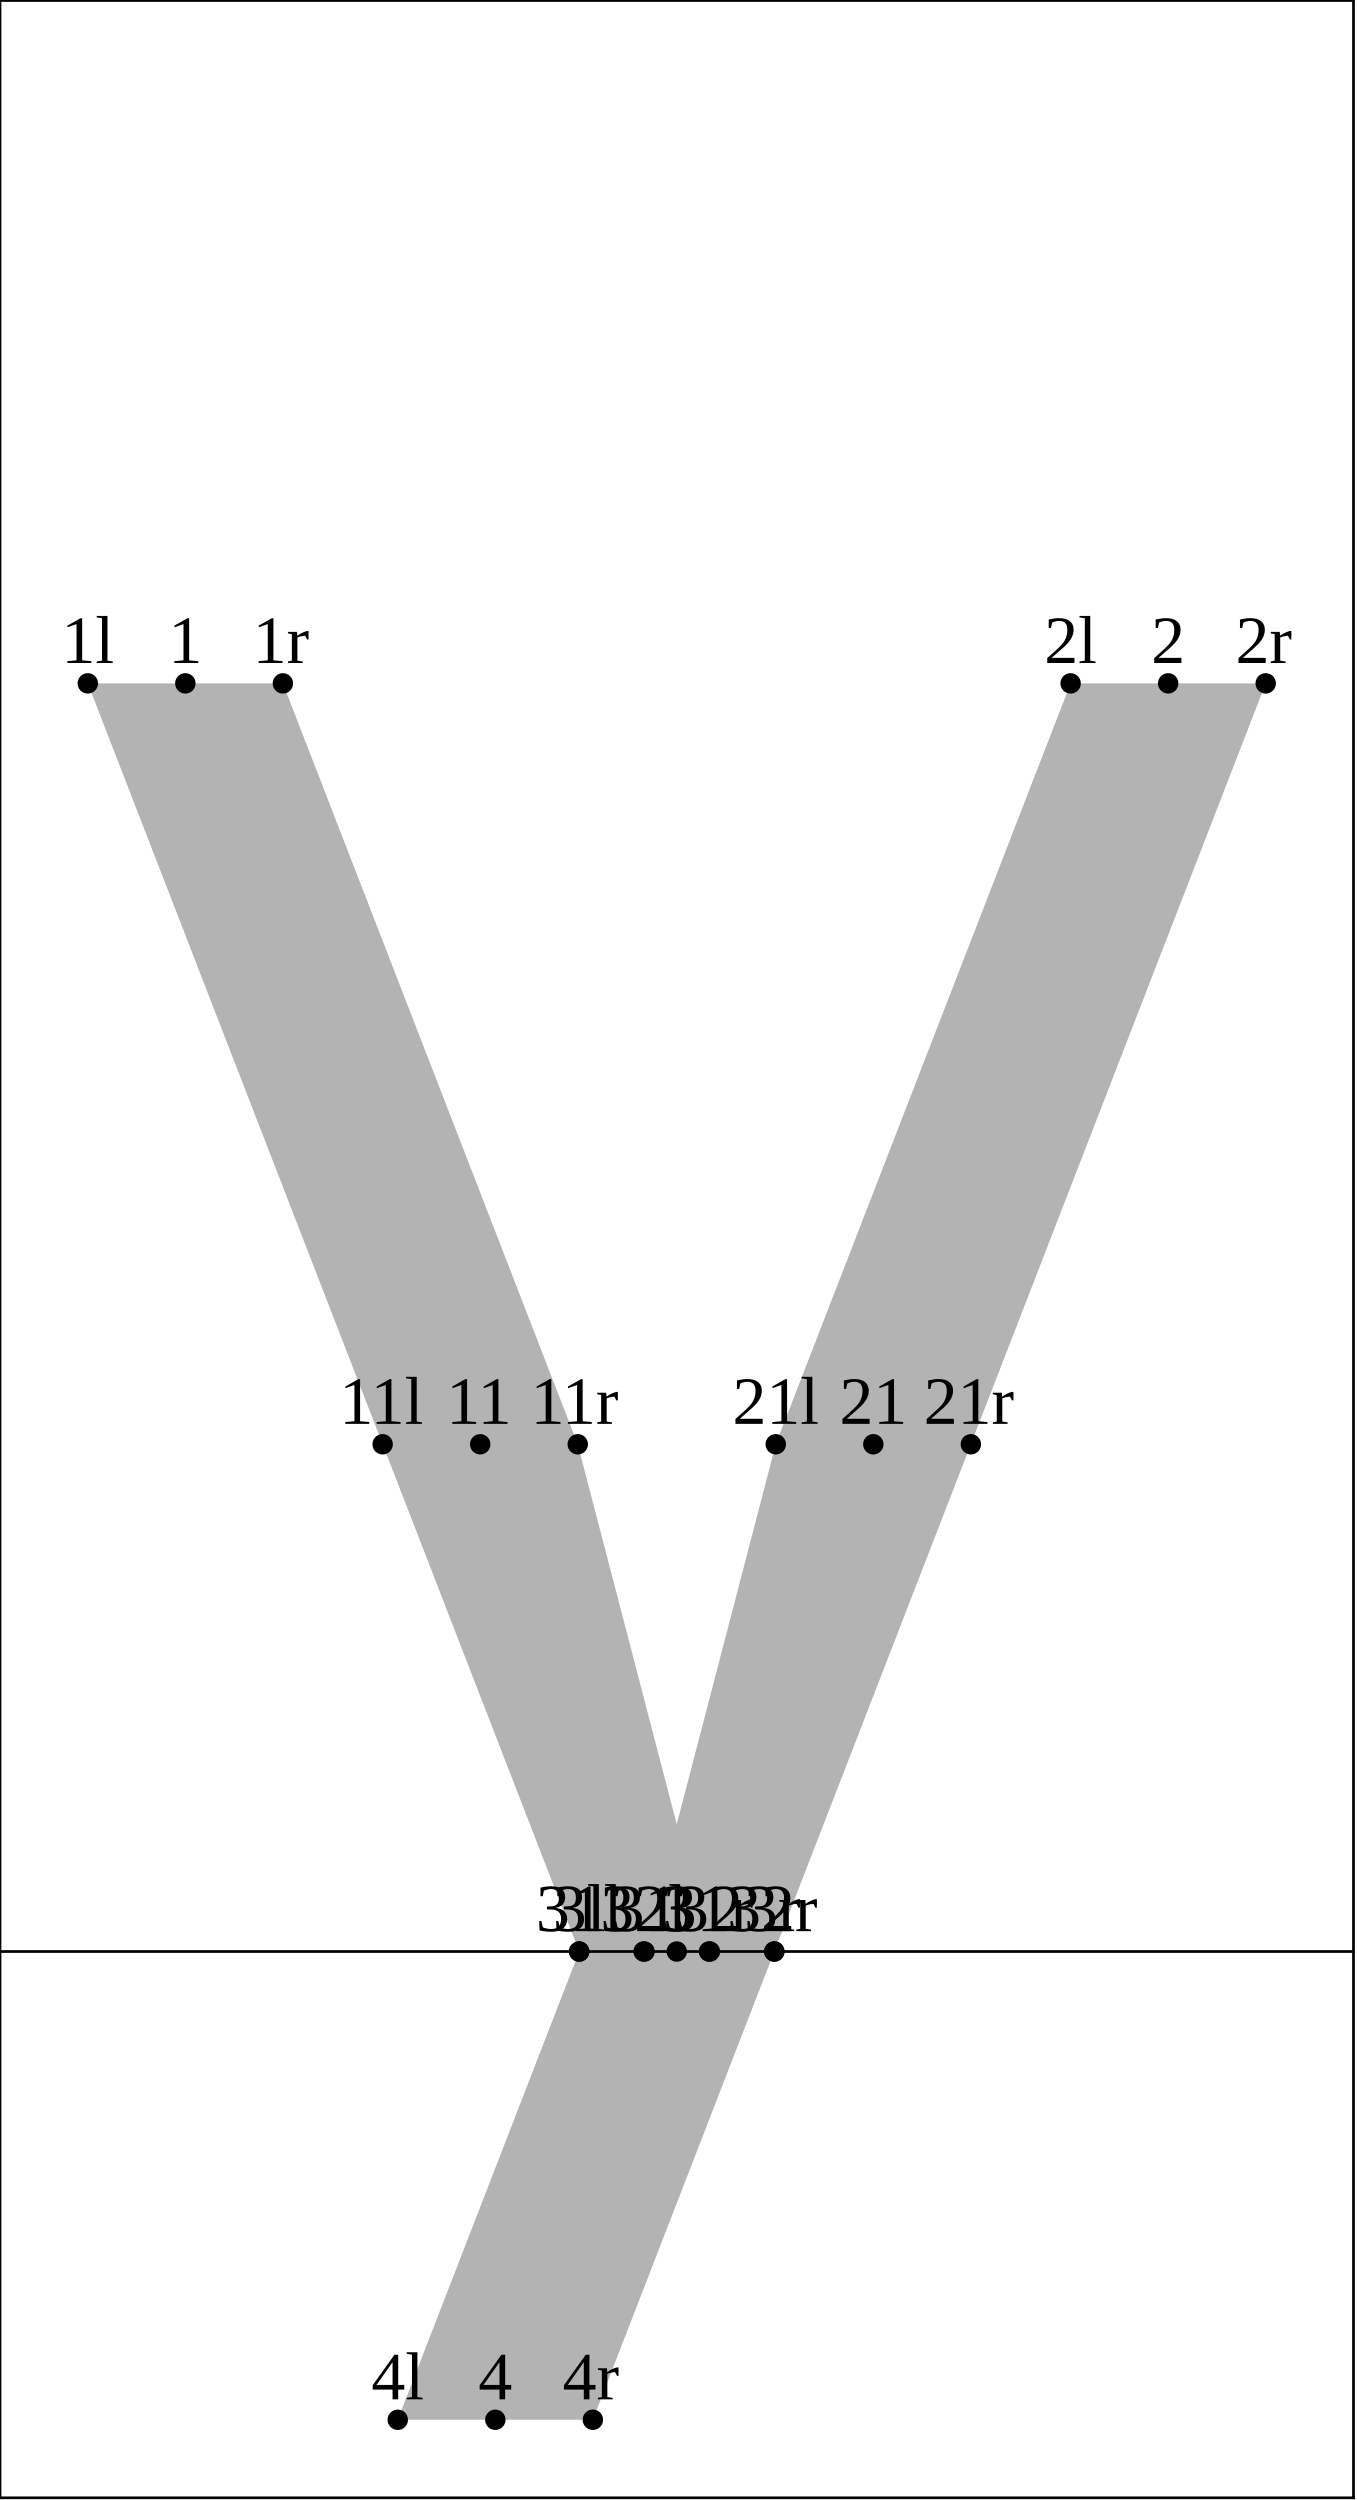
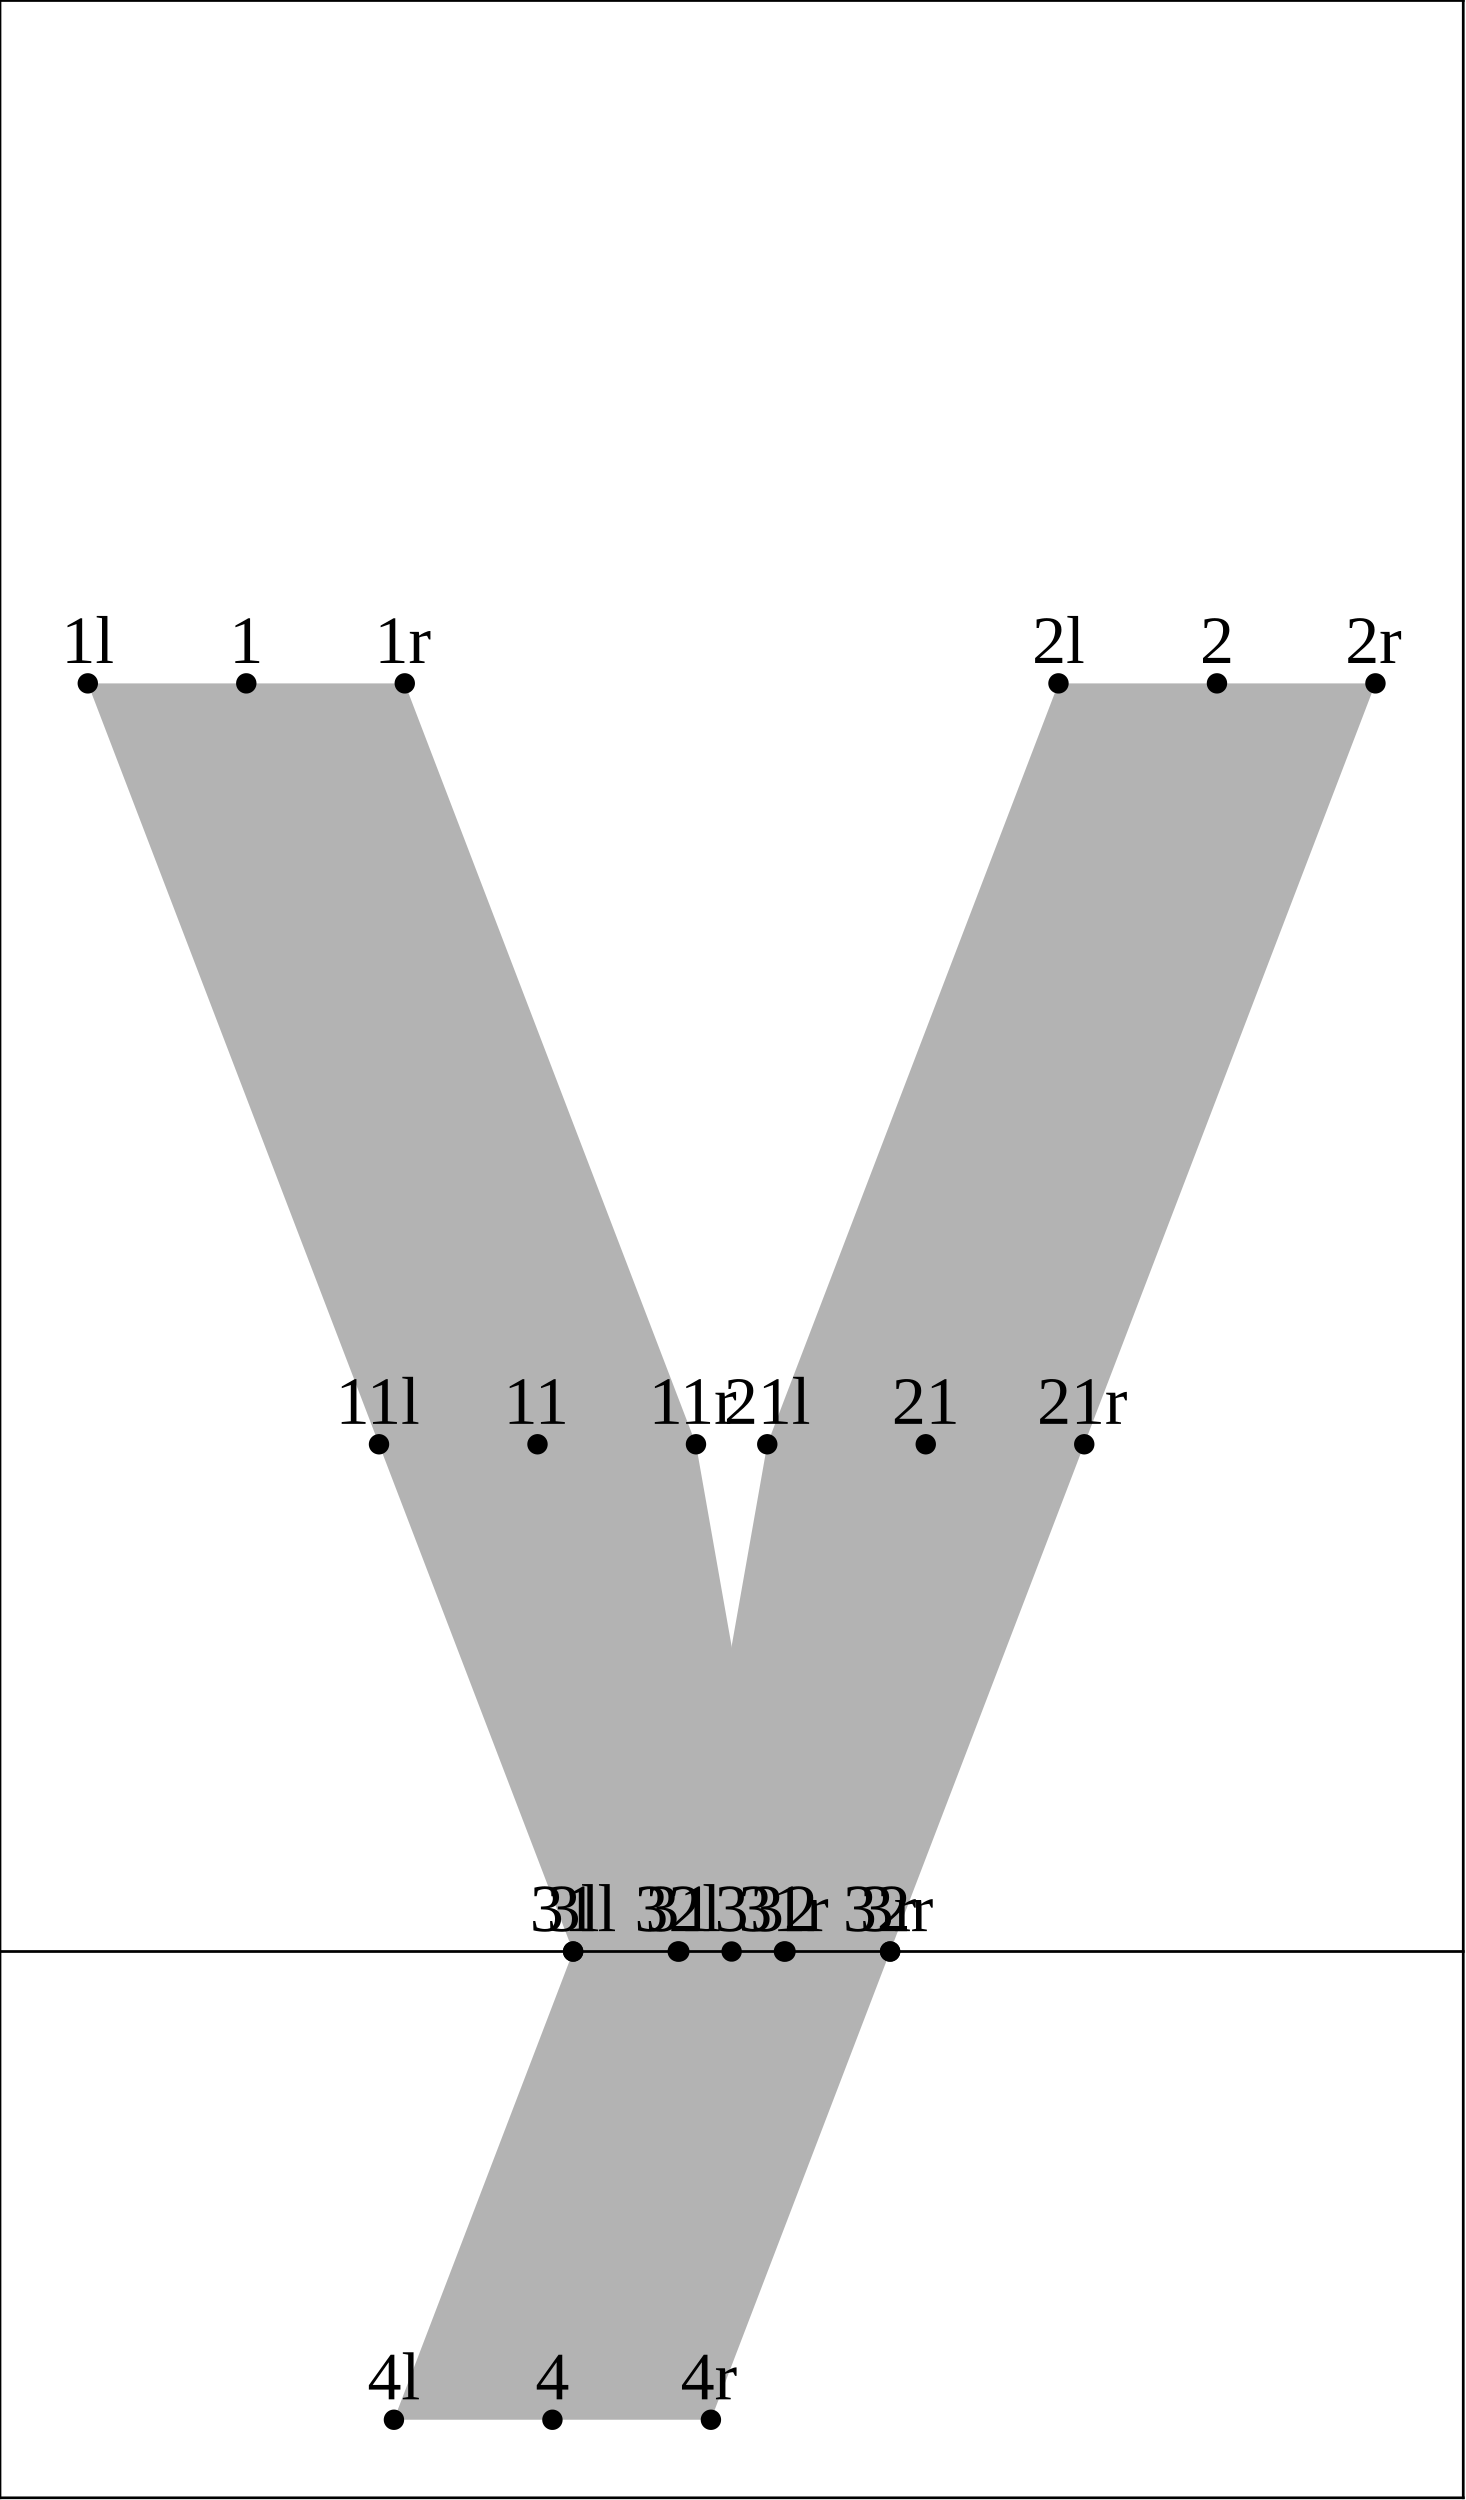
- <svg xmlns="http://www.w3.org/2000/svg" version="1.1" width="199.453" height="367.662" viewBox="0 0 199.453 367.662">
-   <path d="M12.912 100.5L56.273 212.401L85.18 287L104.404 287L84.966 212.401L41.604 100.5Z" style="fill: rgb(70%,70%,70%);stroke: none;" />
-   <path d="M157.449 100.5L114.087 212.401L94.649 287L113.873 287L142.78 212.401L186.142 100.5Z" style="fill: rgb(70%,70%,70%);stroke: none;" />
-   <path d="M85.18 287L58.496 355.862L87.189 355.862L113.873 287Z" style="fill: rgb(70%,70%,70%);stroke: none;" />
+ <svg xmlns="http://www.w3.org/2000/svg" version="1.1" width="215.593" height="367.662" viewBox="0 0 215.593 367.662">
+   <path d="M12.912 100.5L55.738 212.401L84.288 287L115.521 287L102.354 212.401L59.528 100.5Z" style="fill: rgb(70%,70%,70%);stroke: none;" />
+   <path d="M155.665 100.5L112.838 212.401L99.672 287L130.904 287L159.455 212.401L202.281 100.5Z" style="fill: rgb(70%,70%,70%);stroke: none;" />
+   <path d="M84.288 287L57.934 355.862L104.55 355.862L130.904 287Z" style="fill: rgb(70%,70%,70%);stroke: none;" />
  <g transform="translate(9.037186 97.49992)" style="fill: rgb(0%,0%,0%);">
    <text font-size="9.963">1l</text>
  </g>
  <path d="M12.912 100.5l0 0" style="stroke:rgb(0%,0%,0%); stroke-width: 3;stroke-linecap: round;stroke-linejoin: round;stroke-miterlimit: 10;fill: none;" />
-   <g transform="translate(153.5748 97.49992)" style="fill: rgb(0%,0%,0%);">
+   <g transform="translate(151.7904 97.49992)" style="fill: rgb(0%,0%,0%);">
    <text font-size="9.963">2l</text>
  </g>
-   <path d="M157.449 100.5l0 0" style="stroke:rgb(0%,0%,0%); stroke-width: 3;stroke-linecap: round;stroke-linejoin: round;stroke-miterlimit: 10;fill: none;" />
-   <g transform="translate(81.30598 284)" style="fill: rgb(0%,0%,0%);">
+   <path d="M155.665 100.5l0 0" style="stroke:rgb(0%,0%,0%); stroke-width: 3;stroke-linecap: round;stroke-linejoin: round;stroke-miterlimit: 10;fill: none;" />
+   <g transform="translate(80.41379 284)" style="fill: rgb(0%,0%,0%);">
    <text font-size="9.963">3l</text>
  </g>
-   <path d="M85.18 287l0 0" style="stroke:rgb(0%,0%,0%); stroke-width: 3;stroke-linecap: round;stroke-linejoin: round;stroke-miterlimit: 10;fill: none;" />
-   <g transform="translate(54.62203 352.8618)" style="fill: rgb(0%,0%,0%);">
+   <path d="M84.288 287l0 0" style="stroke:rgb(0%,0%,0%); stroke-width: 3;stroke-linecap: round;stroke-linejoin: round;stroke-miterlimit: 10;fill: none;" />
+   <g transform="translate(54.05927 352.8618)" style="fill: rgb(0%,0%,0%);">
    <text font-size="9.963">4l</text>
  </g>
-   <path d="M58.496 355.862l0 0" style="stroke:rgb(0%,0%,0%); stroke-width: 3;stroke-linecap: round;stroke-linejoin: round;stroke-miterlimit: 10;fill: none;" />
-   <g transform="translate(49.90823 209.4011)" style="fill: rgb(0%,0%,0%);">
+   <path d="M57.934 355.862l0 0" style="stroke:rgb(0%,0%,0%); stroke-width: 3;stroke-linecap: round;stroke-linejoin: round;stroke-miterlimit: 10;fill: none;" />
+   <g transform="translate(49.37293 209.4011)" style="fill: rgb(0%,0%,0%);">
    <text font-size="9.963">11l</text>
  </g>
-   <path d="M56.273 212.401l0 0" style="stroke:rgb(0%,0%,0%); stroke-width: 3;stroke-linecap: round;stroke-linejoin: round;stroke-miterlimit: 10;fill: none;" />
-   <g transform="translate(107.7224 209.4011)" style="fill: rgb(0%,0%,0%);">
+   <path d="M55.738 212.401l0 0" style="stroke:rgb(0%,0%,0%); stroke-width: 3;stroke-linecap: round;stroke-linejoin: round;stroke-miterlimit: 10;fill: none;" />
+   <g transform="translate(106.4733 209.4011)" style="fill: rgb(0%,0%,0%);">
    <text font-size="9.963">21l</text>
  </g>
-   <path d="M114.087 212.401l0 0" style="stroke:rgb(0%,0%,0%); stroke-width: 3;stroke-linecap: round;stroke-linejoin: round;stroke-miterlimit: 10;fill: none;" />
-   <g transform="translate(78.81532 284)" style="fill: rgb(0%,0%,0%);">
+   <path d="M112.838 212.401l0 0" style="stroke:rgb(0%,0%,0%); stroke-width: 3;stroke-linecap: round;stroke-linejoin: round;stroke-miterlimit: 10;fill: none;" />
+   <g transform="translate(77.92313 284)" style="fill: rgb(0%,0%,0%);">
    <text font-size="9.963">31l</text>
  </g>
-   <path d="M85.18 287l0 0" style="stroke:rgb(0%,0%,0%); stroke-width: 3;stroke-linecap: round;stroke-linejoin: round;stroke-miterlimit: 10;fill: none;" />
-   <g transform="translate(88.28387 284)" style="fill: rgb(0%,0%,0%);">
+   <path d="M84.288 287l0 0" style="stroke:rgb(0%,0%,0%); stroke-width: 3;stroke-linecap: round;stroke-linejoin: round;stroke-miterlimit: 10;fill: none;" />
+   <g transform="translate(93.30655 284)" style="fill: rgb(0%,0%,0%);">
    <text font-size="9.963">32l</text>
  </g>
-   <path d="M94.649 287l0 0" style="stroke:rgb(0%,0%,0%); stroke-width: 3;stroke-linecap: round;stroke-linejoin: round;stroke-miterlimit: 10;fill: none;" />
-   <g transform="translate(24.76711 97.49992)" style="fill: rgb(0%,0%,0%);">
+   <path d="M99.672 287l0 0" style="stroke:rgb(0%,0%,0%); stroke-width: 3;stroke-linecap: round;stroke-linejoin: round;stroke-miterlimit: 10;fill: none;" />
+   <g transform="translate(33.72897 97.49992)" style="fill: rgb(0%,0%,0%);">
    <text font-size="9.963">1</text>
  </g>
-   <path d="M27.258 100.5l0 0" style="stroke:rgb(0%,0%,0%); stroke-width: 3;stroke-linecap: round;stroke-linejoin: round;stroke-miterlimit: 10;fill: none;" />
-   <g transform="translate(169.3047 97.49992)" style="fill: rgb(0%,0%,0%);">
+   <path d="M36.22 100.5l0 0" style="stroke:rgb(0%,0%,0%); stroke-width: 3;stroke-linecap: round;stroke-linejoin: round;stroke-miterlimit: 10;fill: none;" />
+   <g transform="translate(176.4822 97.49992)" style="fill: rgb(0%,0%,0%);">
    <text font-size="9.963">2</text>
  </g>
-   <path d="M171.795 100.5l0 0" style="stroke:rgb(0%,0%,0%); stroke-width: 3;stroke-linecap: round;stroke-linejoin: round;stroke-miterlimit: 10;fill: none;" />
-   <g transform="translate(97.03592 284)" style="fill: rgb(0%,0%,0%);">
+   <path d="M178.973 100.5l0 0" style="stroke:rgb(0%,0%,0%); stroke-width: 3;stroke-linecap: round;stroke-linejoin: round;stroke-miterlimit: 10;fill: none;" />
+   <g transform="translate(105.1056 284)" style="fill: rgb(0%,0%,0%);">
    <text font-size="9.963">3</text>
  </g>
-   <path d="M99.527 287l0 0" style="stroke:rgb(0%,0%,0%); stroke-width: 3;stroke-linecap: round;stroke-linejoin: round;stroke-miterlimit: 10;fill: none;" />
-   <g transform="translate(70.35194 352.8618)" style="fill: rgb(0%,0%,0%);">
+   <path d="M107.596 287l0 0" style="stroke:rgb(0%,0%,0%); stroke-width: 3;stroke-linecap: round;stroke-linejoin: round;stroke-miterlimit: 10;fill: none;" />
+   <g transform="translate(78.75104 352.8618)" style="fill: rgb(0%,0%,0%);">
    <text font-size="9.963">4</text>
  </g>
-   <path d="M72.843 355.862l0 0" style="stroke:rgb(0%,0%,0%); stroke-width: 3;stroke-linecap: round;stroke-linejoin: round;stroke-miterlimit: 10;fill: none;" />
-   <g transform="translate(65.63815 209.4011)" style="fill: rgb(0%,0%,0%);">
+   <path d="M81.242 355.862l0 0" style="stroke:rgb(0%,0%,0%); stroke-width: 3;stroke-linecap: round;stroke-linejoin: round;stroke-miterlimit: 10;fill: none;" />
+   <g transform="translate(74.0647 209.4011)" style="fill: rgb(0%,0%,0%);">
    <text font-size="9.963">11</text>
  </g>
-   <path d="M70.62 212.401l0 0" style="stroke:rgb(0%,0%,0%); stroke-width: 3;stroke-linecap: round;stroke-linejoin: round;stroke-miterlimit: 10;fill: none;" />
-   <g transform="translate(123.4523 209.4011)" style="fill: rgb(0%,0%,0%);">
+   <path d="M79.046 212.401l0 0" style="stroke:rgb(0%,0%,0%); stroke-width: 3;stroke-linecap: round;stroke-linejoin: round;stroke-miterlimit: 10;fill: none;" />
+   <g transform="translate(131.1651 209.4011)" style="fill: rgb(0%,0%,0%);">
    <text font-size="9.963">21</text>
  </g>
-   <path d="M128.434 212.401l0 0" style="stroke:rgb(0%,0%,0%); stroke-width: 3;stroke-linecap: round;stroke-linejoin: round;stroke-miterlimit: 10;fill: none;" />
-   <g transform="translate(89.81097 284)" style="fill: rgb(0%,0%,0%);">
+   <path d="M136.146 212.401l0 0" style="stroke:rgb(0%,0%,0%); stroke-width: 3;stroke-linecap: round;stroke-linejoin: round;stroke-miterlimit: 10;fill: none;" />
+   <g transform="translate(94.9232 284)" style="fill: rgb(0%,0%,0%);">
    <text font-size="9.963">31</text>
  </g>
-   <path d="M94.792 287l0 0" style="stroke:rgb(0%,0%,0%); stroke-width: 3;stroke-linecap: round;stroke-linejoin: round;stroke-miterlimit: 10;fill: none;" />
-   <g transform="translate(99.27953 284)" style="fill: rgb(0%,0%,0%);">
+   <path d="M99.905 287l0 0" style="stroke:rgb(0%,0%,0%); stroke-width: 3;stroke-linecap: round;stroke-linejoin: round;stroke-miterlimit: 10;fill: none;" />
+   <g transform="translate(110.3066 284)" style="fill: rgb(0%,0%,0%);">
    <text font-size="9.963">32</text>
  </g>
-   <path d="M104.261 287l0 0" style="stroke:rgb(0%,0%,0%); stroke-width: 3;stroke-linecap: round;stroke-linejoin: round;stroke-miterlimit: 10;fill: none;" />
-   <g transform="translate(37.16231 97.49992)" style="fill: rgb(0%,0%,0%);">
+   <path d="M115.288 287l0 0" style="stroke:rgb(0%,0%,0%); stroke-width: 3;stroke-linecap: round;stroke-linejoin: round;stroke-miterlimit: 10;fill: none;" />
+   <g transform="translate(55.08601 97.49992)" style="fill: rgb(0%,0%,0%);">
    <text font-size="9.963">1r</text>
  </g>
-   <path d="M41.604 100.5l0 0" style="stroke:rgb(0%,0%,0%); stroke-width: 3;stroke-linecap: round;stroke-linejoin: round;stroke-miterlimit: 10;fill: none;" />
-   <g transform="translate(181.6999 97.49992)" style="fill: rgb(0%,0%,0%);">
+   <path d="M59.528 100.5l0 0" style="stroke:rgb(0%,0%,0%); stroke-width: 3;stroke-linecap: round;stroke-linejoin: round;stroke-miterlimit: 10;fill: none;" />
+   <g transform="translate(197.8392 97.49992)" style="fill: rgb(0%,0%,0%);">
    <text font-size="9.963">2r</text>
  </g>
-   <path d="M186.142 100.5l0 0" style="stroke:rgb(0%,0%,0%); stroke-width: 3;stroke-linecap: round;stroke-linejoin: round;stroke-miterlimit: 10;fill: none;" />
-   <g transform="translate(109.4311 284)" style="fill: rgb(0%,0%,0%);">
+   <path d="M202.281 100.5l0 0" style="stroke:rgb(0%,0%,0%); stroke-width: 3;stroke-linecap: round;stroke-linejoin: round;stroke-miterlimit: 10;fill: none;" />
+   <g transform="translate(126.4626 284)" style="fill: rgb(0%,0%,0%);">
    <text font-size="9.963">3r</text>
  </g>
-   <path d="M113.873 287l0 0" style="stroke:rgb(0%,0%,0%); stroke-width: 3;stroke-linecap: round;stroke-linejoin: round;stroke-miterlimit: 10;fill: none;" />
-   <g transform="translate(82.74715 352.8618)" style="fill: rgb(0%,0%,0%);">
+   <path d="M130.904 287l0 0" style="stroke:rgb(0%,0%,0%); stroke-width: 3;stroke-linecap: round;stroke-linejoin: round;stroke-miterlimit: 10;fill: none;" />
+   <g transform="translate(100.1081 352.8618)" style="fill: rgb(0%,0%,0%);">
    <text font-size="9.963">4r</text>
  </g>
-   <path d="M87.189 355.862l0 0" style="stroke:rgb(0%,0%,0%); stroke-width: 3;stroke-linecap: round;stroke-linejoin: round;stroke-miterlimit: 10;fill: none;" />
-   <g transform="translate(78.03336 209.4011)" style="fill: rgb(0%,0%,0%);">
+   <path d="M104.55 355.862l0 0" style="stroke:rgb(0%,0%,0%); stroke-width: 3;stroke-linecap: round;stroke-linejoin: round;stroke-miterlimit: 10;fill: none;" />
+   <g transform="translate(95.42175 209.4011)" style="fill: rgb(0%,0%,0%);">
    <text font-size="9.963">11r</text>
  </g>
-   <path d="M84.966 212.401l0 0" style="stroke:rgb(0%,0%,0%); stroke-width: 3;stroke-linecap: round;stroke-linejoin: round;stroke-miterlimit: 10;fill: none;" />
-   <g transform="translate(135.8475 209.4011)" style="fill: rgb(0%,0%,0%);">
+   <path d="M102.354 212.401l0 0" style="stroke:rgb(0%,0%,0%); stroke-width: 3;stroke-linecap: round;stroke-linejoin: round;stroke-miterlimit: 10;fill: none;" />
+   <g transform="translate(152.5222 209.4011)" style="fill: rgb(0%,0%,0%);">
    <text font-size="9.963">21r</text>
  </g>
-   <path d="M142.78 212.401l0 0" style="stroke:rgb(0%,0%,0%); stroke-width: 3;stroke-linecap: round;stroke-linejoin: round;stroke-miterlimit: 10;fill: none;" />
-   <g transform="translate(97.47188 284)" style="fill: rgb(0%,0%,0%);">
+   <path d="M159.455 212.401l0 0" style="stroke:rgb(0%,0%,0%); stroke-width: 3;stroke-linecap: round;stroke-linejoin: round;stroke-miterlimit: 10;fill: none;" />
+   <g transform="translate(108.5885 284)" style="fill: rgb(0%,0%,0%);">
    <text font-size="9.963">31r</text>
  </g>
-   <path d="M104.404 287l0 0" style="stroke:rgb(0%,0%,0%); stroke-width: 3;stroke-linecap: round;stroke-linejoin: round;stroke-miterlimit: 10;fill: none;" />
-   <g transform="translate(106.9404 284)" style="fill: rgb(0%,0%,0%);">
+   <path d="M115.521 287l0 0" style="stroke:rgb(0%,0%,0%); stroke-width: 3;stroke-linecap: round;stroke-linejoin: round;stroke-miterlimit: 10;fill: none;" />
+   <g transform="translate(123.972 284)" style="fill: rgb(0%,0%,0%);">
    <text font-size="9.963">32r</text>
  </g>
-   <path d="M113.873 287l0 0" style="stroke:rgb(0%,0%,0%); stroke-width: 3;stroke-linecap: round;stroke-linejoin: round;stroke-miterlimit: 10;fill: none;" />
-   <path d="M0 287L199.053 287" style="stroke:rgb(0%,0%,0%); stroke-width: 0.4;stroke-linecap: square;stroke-linejoin: round;stroke-miterlimit: 10;fill: none;" />
-   <path d="M0 0.077L199.053 0.077" style="stroke:rgb(0%,0%,0%); stroke-width: 0.4;stroke-linecap: square;stroke-linejoin: round;stroke-miterlimit: 10;fill: none;" />
-   <path d="M0 367.339L199.053 367.339" style="stroke:rgb(0%,0%,0%); stroke-width: 0.4;stroke-linecap: square;stroke-linejoin: round;stroke-miterlimit: 10;fill: none;" />
+   <path d="M130.904 287l0 0" style="stroke:rgb(0%,0%,0%); stroke-width: 3;stroke-linecap: round;stroke-linejoin: round;stroke-miterlimit: 10;fill: none;" />
+   <path d="M0 287L215.193 287" style="stroke:rgb(0%,0%,0%); stroke-width: 0.4;stroke-linecap: square;stroke-linejoin: round;stroke-miterlimit: 10;fill: none;" />
+   <path d="M0 0.077L215.193 0.077" style="stroke:rgb(0%,0%,0%); stroke-width: 0.4;stroke-linecap: square;stroke-linejoin: round;stroke-miterlimit: 10;fill: none;" />
+   <path d="M0 367.339L215.193 367.339" style="stroke:rgb(0%,0%,0%); stroke-width: 0.4;stroke-linecap: square;stroke-linejoin: round;stroke-miterlimit: 10;fill: none;" />
  <path d="M0 367.339L0 0.077" style="stroke:rgb(0%,0%,0%); stroke-width: 0.4;stroke-linecap: square;stroke-linejoin: round;stroke-miterlimit: 10;fill: none;" />
-   <path d="M199.053 367.339L199.053 0.077" style="stroke:rgb(0%,0%,0%); stroke-width: 0.4;stroke-linecap: square;stroke-linejoin: round;stroke-miterlimit: 10;fill: none;" />
+   <path d="M215.193 367.339L215.193 0.077" style="stroke:rgb(0%,0%,0%); stroke-width: 0.4;stroke-linecap: square;stroke-linejoin: round;stroke-miterlimit: 10;fill: none;" />
</svg>
